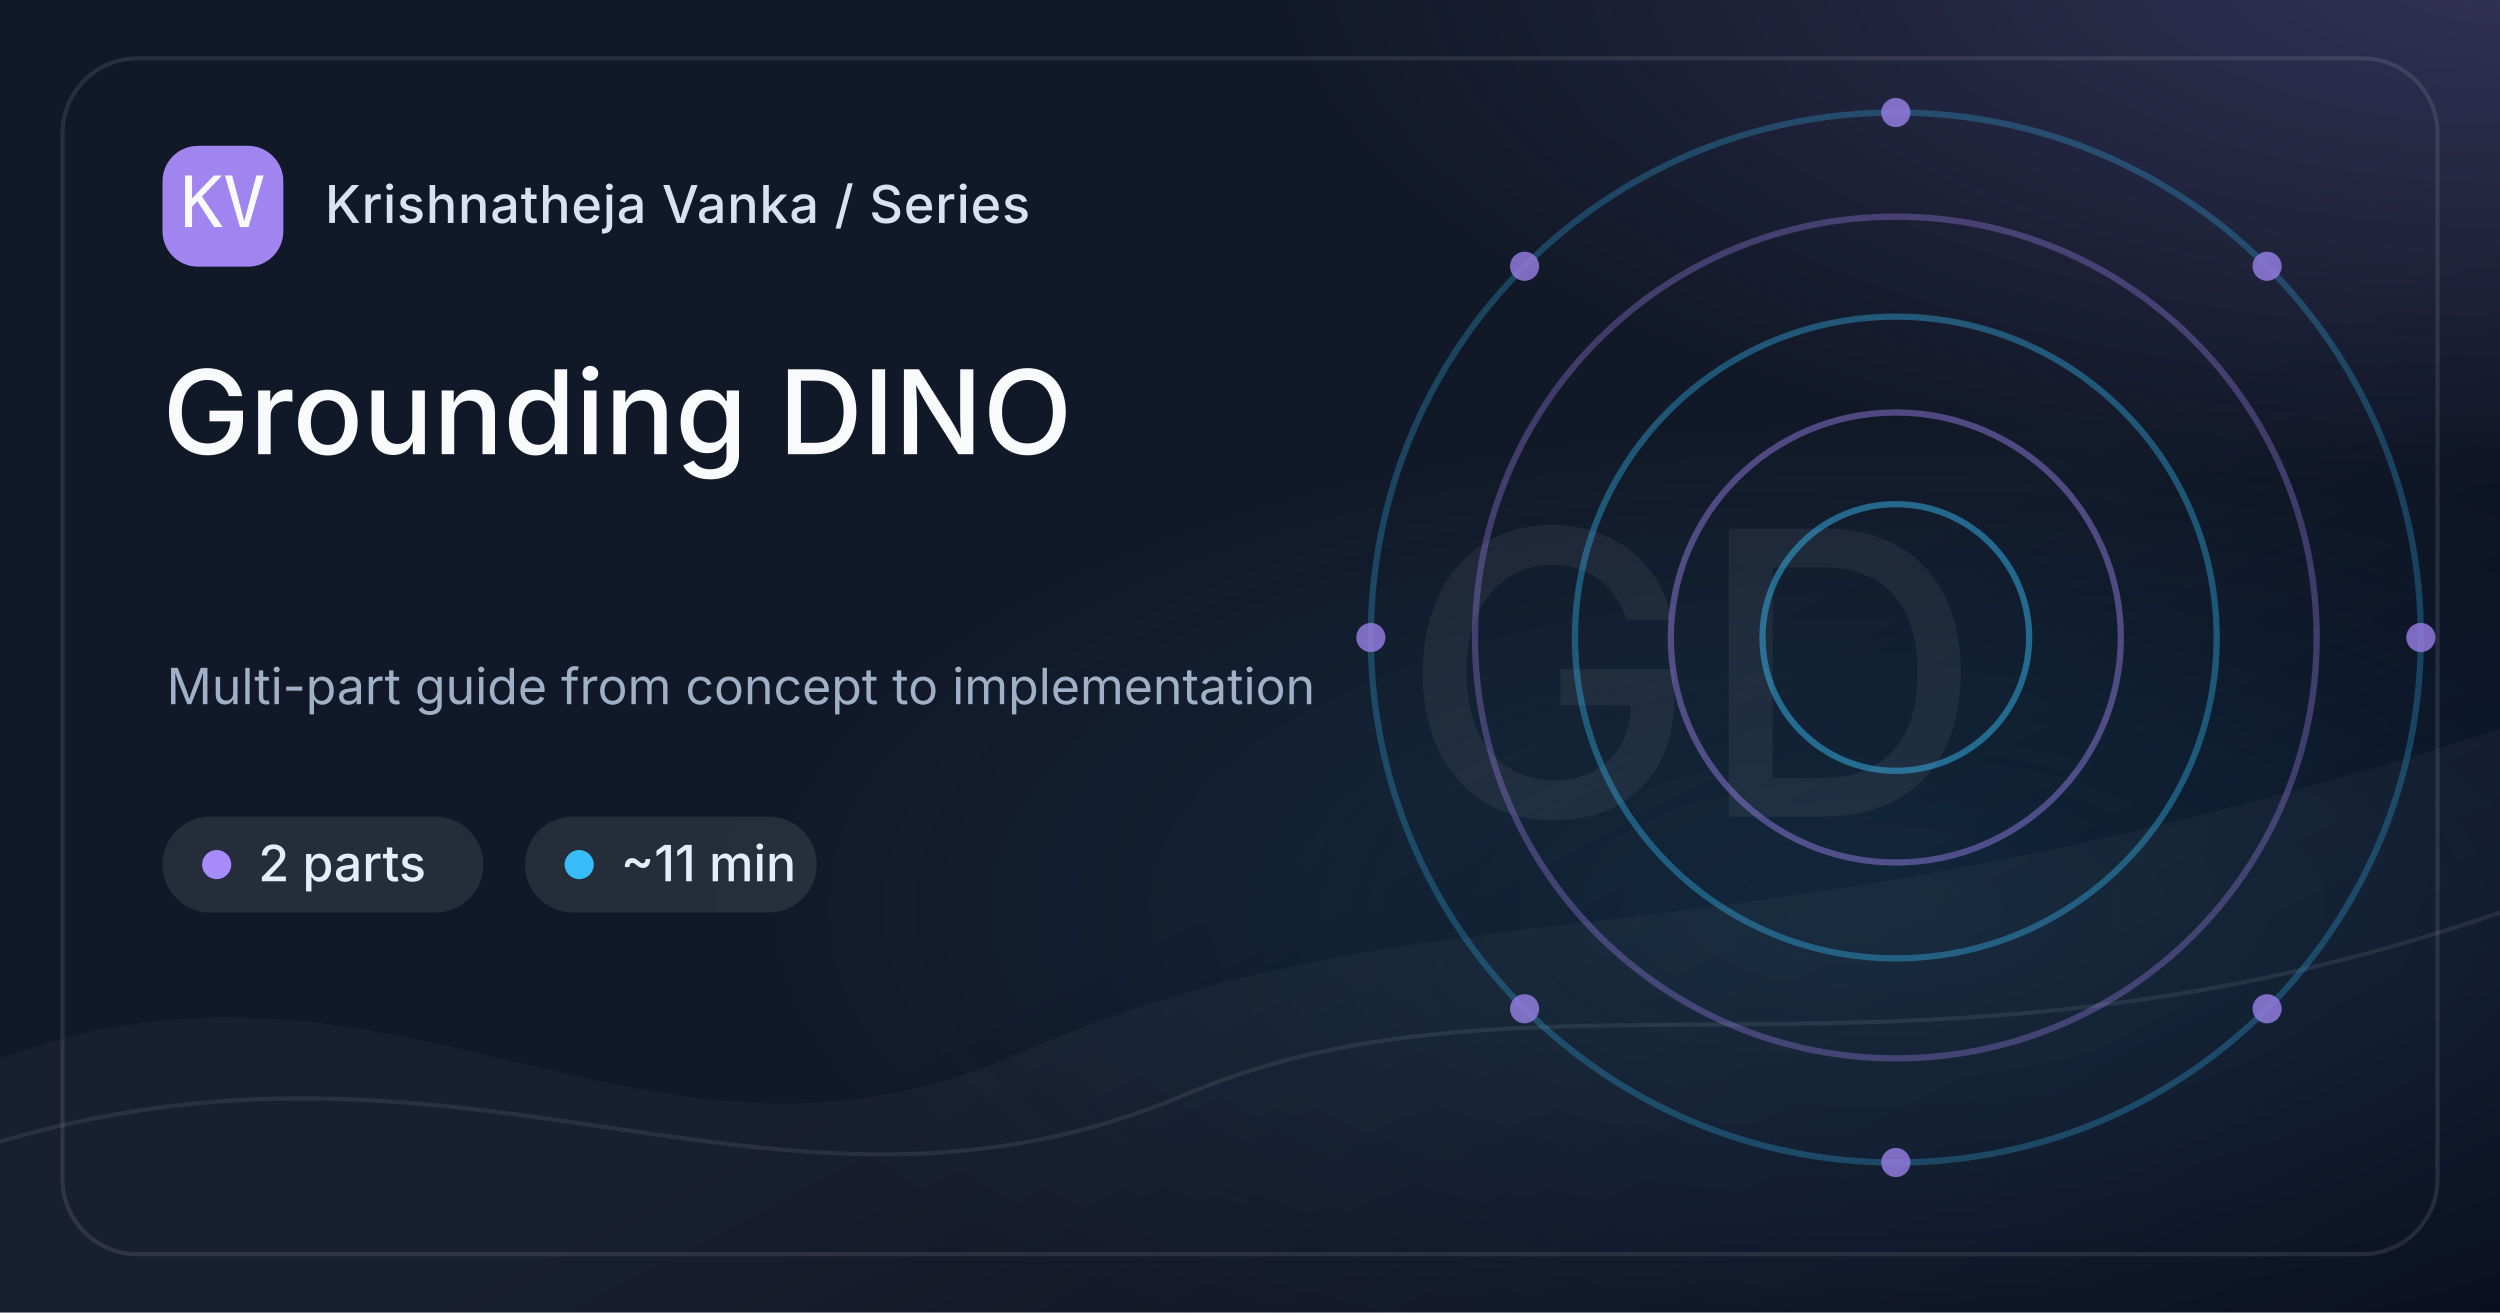
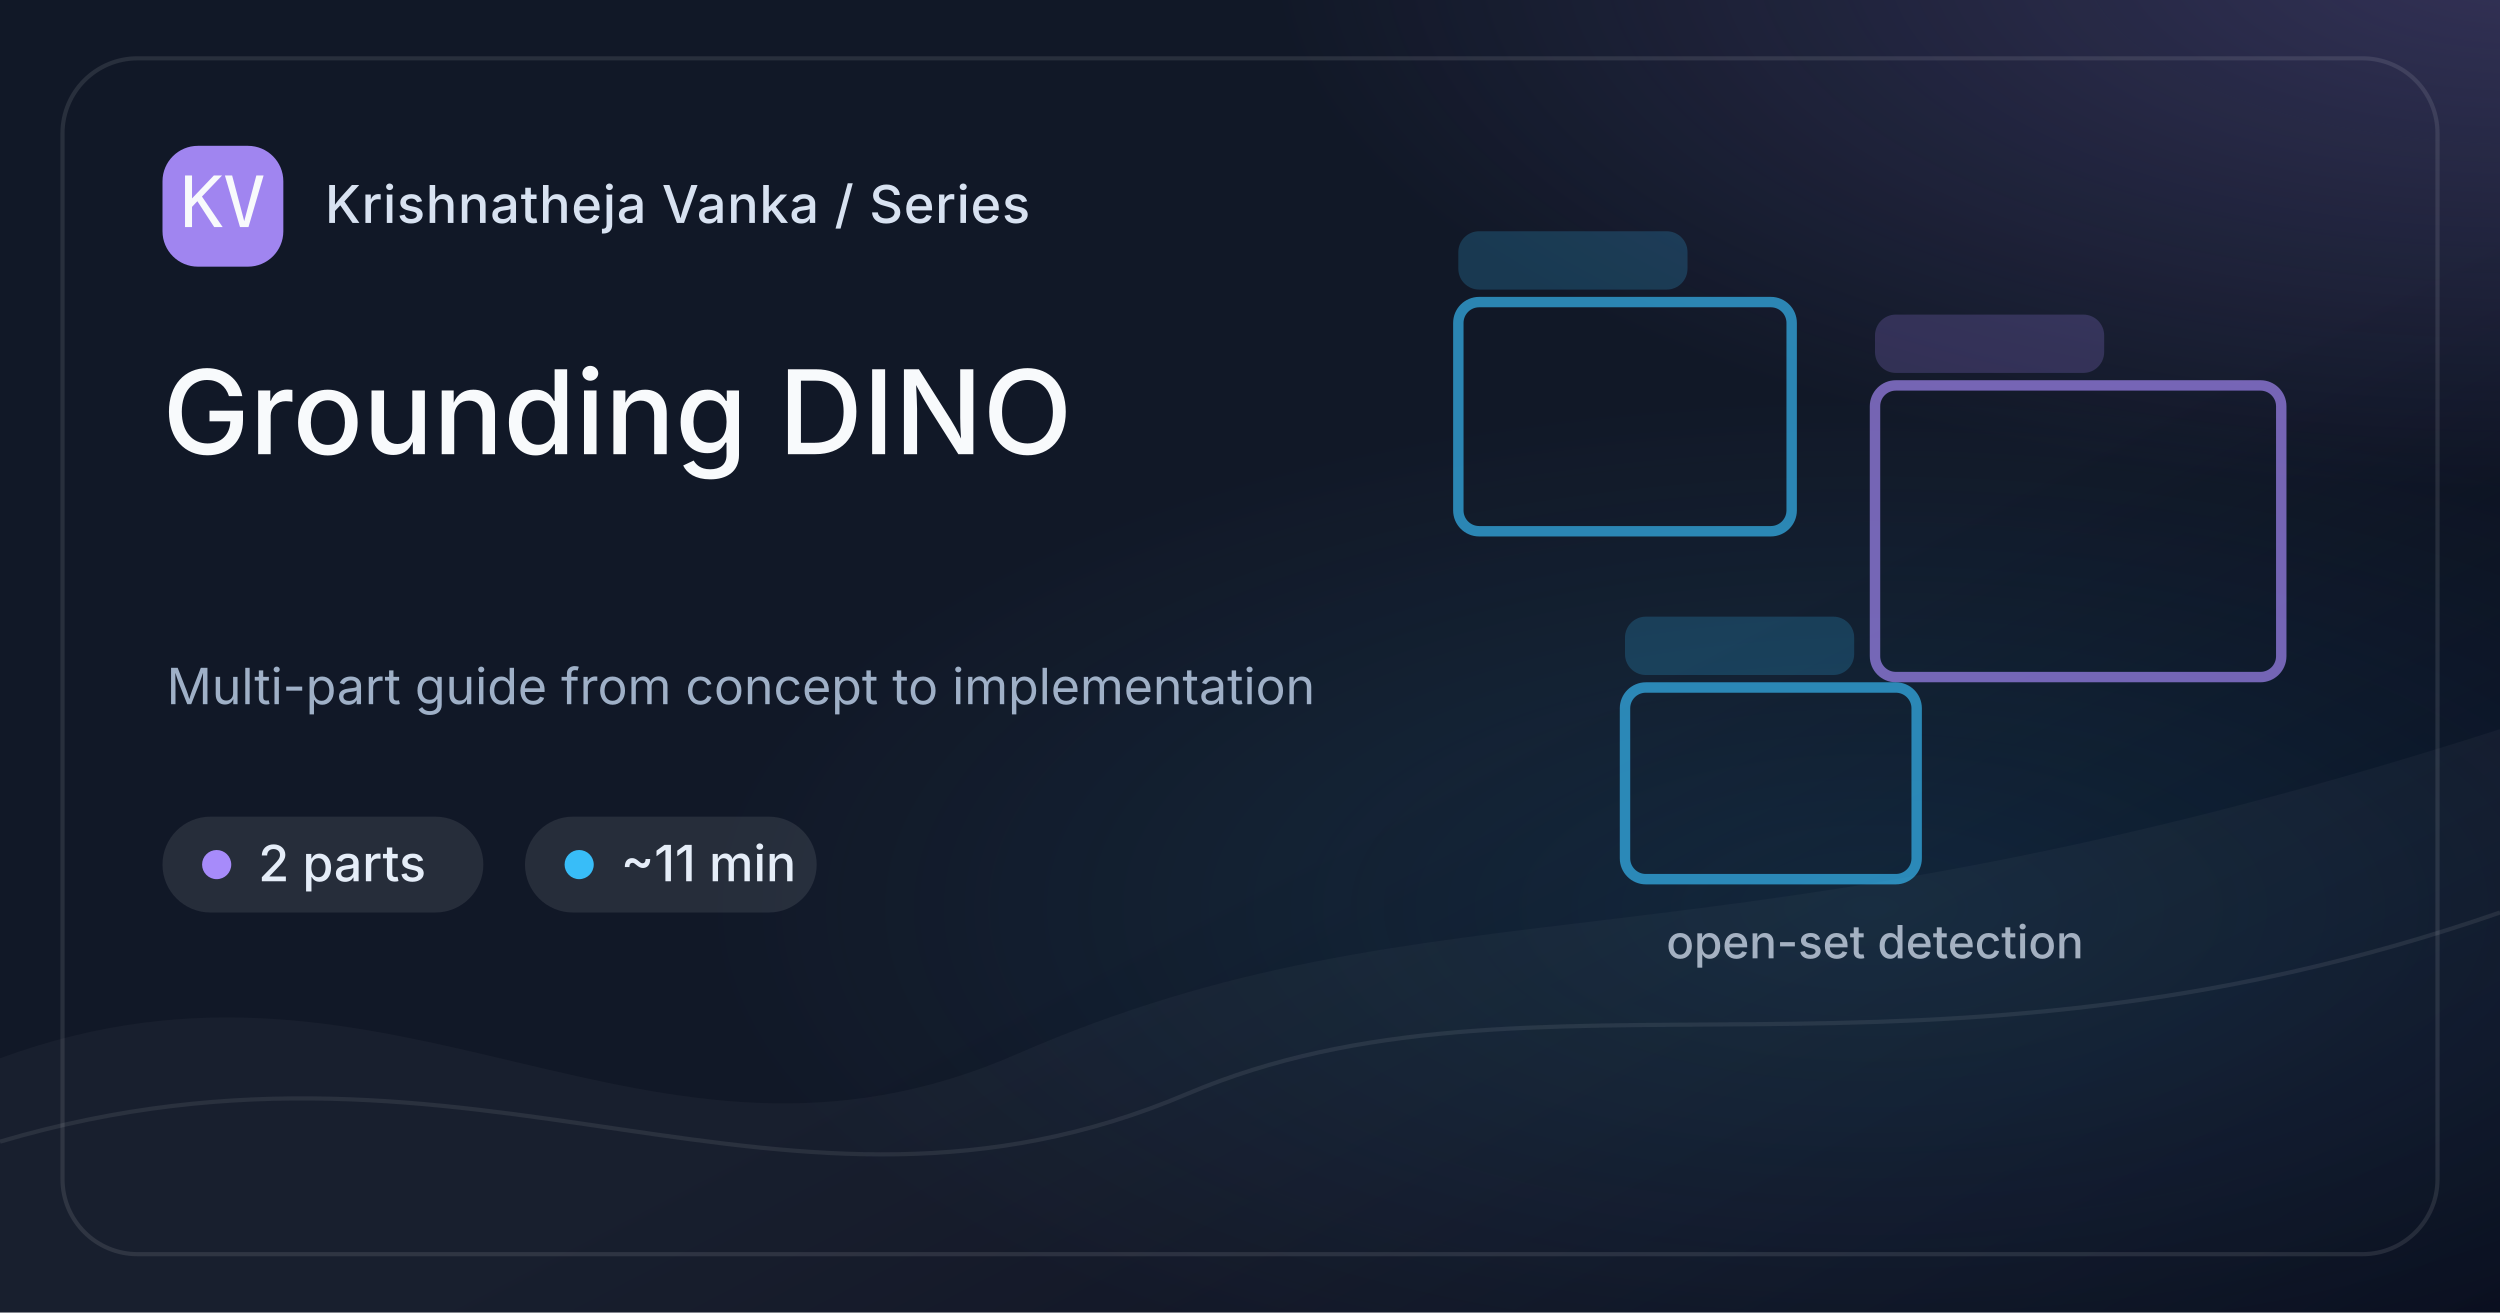
<svg xmlns="http://www.w3.org/2000/svg" width="1200" height="630" viewBox="0 0 1200 630">
  <defs>
    <linearGradient id="bg-grounding-dino" x1="0" y1="0" x2="1" y2="1">
      <stop offset="0%" stop-color="#111827" />
      <stop offset="58%" stop-color="#111827" />
      <stop offset="100%" stop-color="#020617" />
    </linearGradient>
    <radialGradient id="glow-a-grounding-dino" cx="50%" cy="50%" r="50%">
      <stop offset="0%" stop-color="#A78BFA" stop-opacity=".65" />
      <stop offset="100%" stop-color="#A78BFA" stop-opacity="0" />
    </radialGradient>
    <radialGradient id="glow-b-grounding-dino" cx="50%" cy="50%" r="50%">
      <stop offset="0%" stop-color="#38BDF8" stop-opacity=".42" />
      <stop offset="100%" stop-color="#38BDF8" stop-opacity="0" />
    </radialGradient>
    <style>
      .brand { font: 500 25px Inter, ui-sans-serif, system-ui, -apple-system, BlinkMacSystemFont, "Segoe UI", sans-serif; fill: #D8E2F1; letter-spacing: .4px; }
      .chip { font: 500 24px Inter, ui-sans-serif, system-ui, sans-serif; fill: #E5EDF8; }
      .title { font: 500 56px Inter, ui-sans-serif, system-ui, sans-serif; fill: #F8FAFC; letter-spacing: 0; }
      .caption { font: 400 24px Inter, ui-sans-serif, system-ui, sans-serif; fill: #9FB0C7; }
      .mono { font: 500 34px ui-monospace, SFMono-Regular, Menlo, Consolas, monospace; fill: #F8FAFC; }
-       .mark { font: 500 190px Inter, ui-sans-serif, system-ui, sans-serif; fill: #F8FAFC; opacity: .055; letter-spacing: 0; }
+       .mini { font: 500 18px Inter, ui-sans-serif, system-ui, sans-serif; fill: #E5EDF8; }
+       .diagram { font: 500 22px Inter, ui-sans-serif, system-ui, sans-serif; fill: #D8E2F1; opacity: .86; }
+       .code { font: 500 24px ui-monospace, SFMono-Regular, Menlo, Consolas, monospace; fill: #D8E2F1; opacity: .88; }
    </style>
  </defs>
  <rect width="1200" height="630" fill="url(#bg-grounding-dino)" />
  <rect x="0" y="0" width="1200" height="630" fill="url(#glow-a-grounding-dino)" opacity=".35" transform="translate(610 -280) scale(1.0 .82)" />
  <rect x="0" y="0" width="1200" height="630" fill="url(#glow-b-grounding-dino)" opacity=".28" transform="translate(330 190) scale(.95 .78)" />
  <path d="M0 508 C190 438, 310 584, 488 506 C690 418, 820 472, 1200 350 L1200 630 L0 630 Z" fill="#FFFFFF" opacity=".035" />
  <path d="M0 548 C230 480, 375 608, 570 525 C735 455, 920 535, 1200 438" stroke="#FFFFFF" stroke-opacity=".08" stroke-width="2" fill="none" />
-   <text x="812" y="392" text-anchor="middle" class="mark">GD</text>
  <g opacity=".85">
-     <circle cx="910" cy="306" r="64" fill="none" stroke="#38BDF8" stroke-width="3" opacity="0.55" />
-     <circle cx="910" cy="306" r="108" fill="none" stroke="#A78BFA" stroke-width="3" opacity="0.49" />
-     <circle cx="910" cy="306" r="154" fill="none" stroke="#38BDF8" stroke-width="3" opacity="0.43" />
-     <circle cx="910" cy="306" r="202" fill="none" stroke="#A78BFA" stroke-width="3" opacity="0.37" />
-     <circle cx="910" cy="306" r="252" fill="none" stroke="#38BDF8" stroke-width="3" opacity="0.31" />
-     <circle cx="1162.0" cy="306.0" r="7" fill="#A78BFA" opacity=".85" />
-     <circle cx="1088.2" cy="484.2" r="7" fill="#A78BFA" opacity=".85" />
-     <circle cx="910.0" cy="558.0" r="7" fill="#A78BFA" opacity=".85" />
-     <circle cx="731.8" cy="484.2" r="7" fill="#A78BFA" opacity=".85" />
-     <circle cx="658.0" cy="306.0" r="7" fill="#A78BFA" opacity=".85" />
-     <circle cx="731.8" cy="127.8" r="7" fill="#A78BFA" opacity=".85" />
-     <circle cx="910.0" cy="54.0" r="7" fill="#A78BFA" opacity=".85" />
-     <circle cx="1088.2" cy="127.8" r="7" fill="#A78BFA" opacity=".85" />
+     <rect x="700" y="145" width="160" height="110" rx="10" fill="none" stroke="#38BDF8" stroke-width="5" opacity=".78" />
+     <rect x="700" y="111" width="110" height="28" rx="10" fill="#38BDF8" opacity=".24" />
+     <rect x="900" y="185" width="195" height="140" rx="10" fill="none" stroke="#A78BFA" stroke-width="5" opacity=".78" />
+     <rect x="900" y="151" width="110" height="28" rx="10" fill="#A78BFA" opacity=".24" />
+     <rect x="780" y="330" width="140" height="92" rx="10" fill="none" stroke="#38BDF8" stroke-width="5" opacity=".78" />
+     <rect x="780" y="296" width="110" height="28" rx="10" fill="#38BDF8" opacity=".24" />
+     <text x="900" y="460" text-anchor="middle" class="diagram">open-set detection</text>
  </g>
  <rect x="30" y="28" width="1140" height="574" rx="36" fill="none" stroke="#FFFFFF" stroke-opacity=".10" stroke-width="2" />
  <g transform="translate(78 70)">
    <rect width="58" height="58" rx="17" fill="#A78BFA" opacity=".95" />
    <text x="29" y="39" text-anchor="middle" class="mono">KV</text>
    <text x="78" y="37" class="brand">Krishnatheja Vanka / Series</text>
  </g>
  <g transform="translate(78 392)">
    <rect x="0" y="0" width="154" height="46" rx="23" fill="#FFFFFF" opacity=".09" />
    <circle cx="26" cy="23" r="7" fill="#A78BFA" />
    <text x="46" y="31" class="chip">2 parts</text>
    <rect x="174" y="0" width="140" height="46" rx="23" fill="#FFFFFF" opacity=".09" />
    <circle cx="200" cy="23" r="7" fill="#38BDF8" />
    <text x="220" y="31" class="chip">~11 min</text>
  </g>
  <text x="78" y="218" class="title">Grounding DINO</text>
  <text x="80" y="338" class="caption">Multi-part guide from concept to implementation</text>
</svg>
